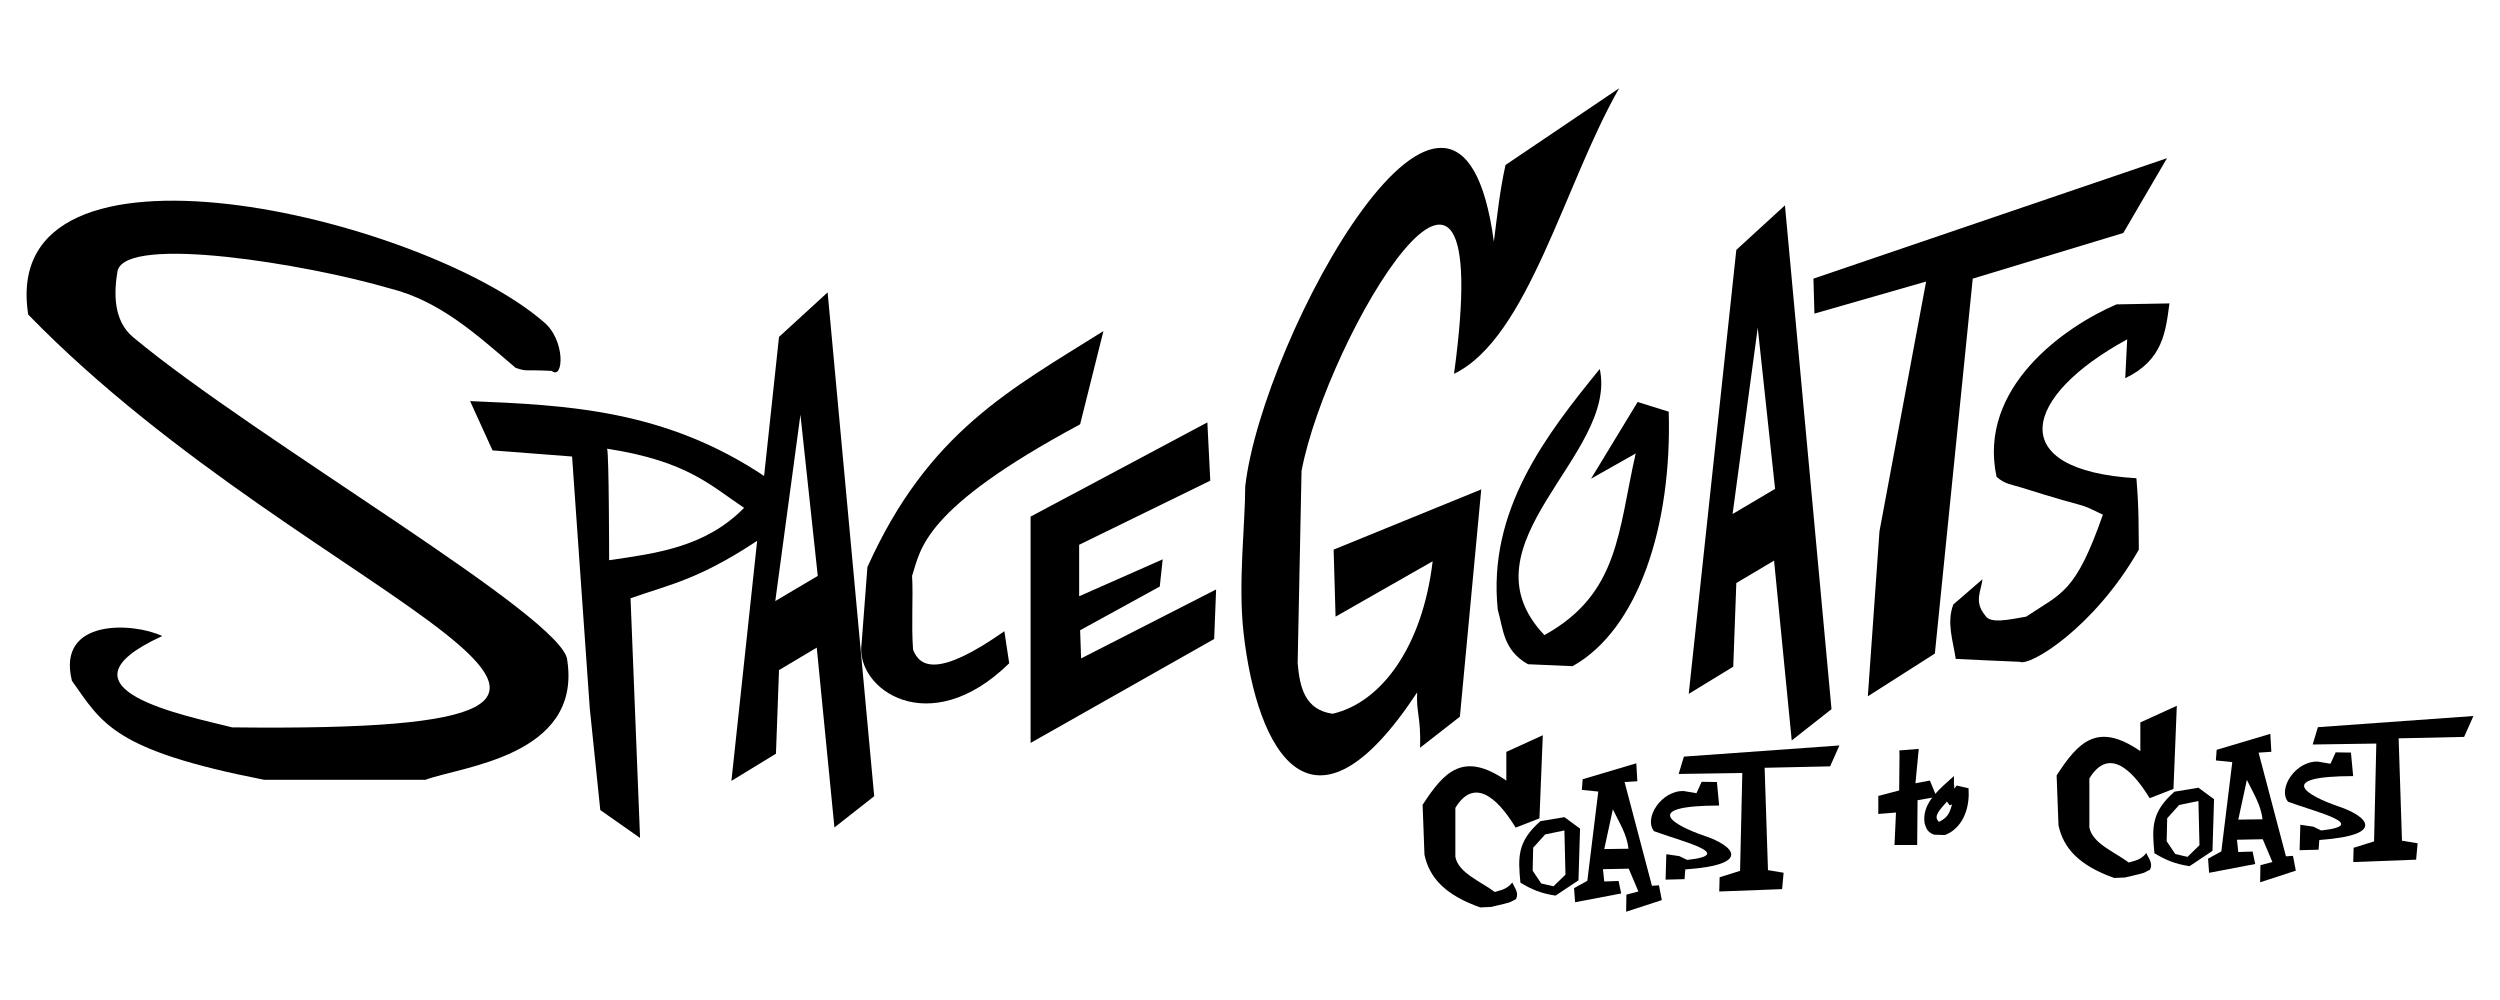
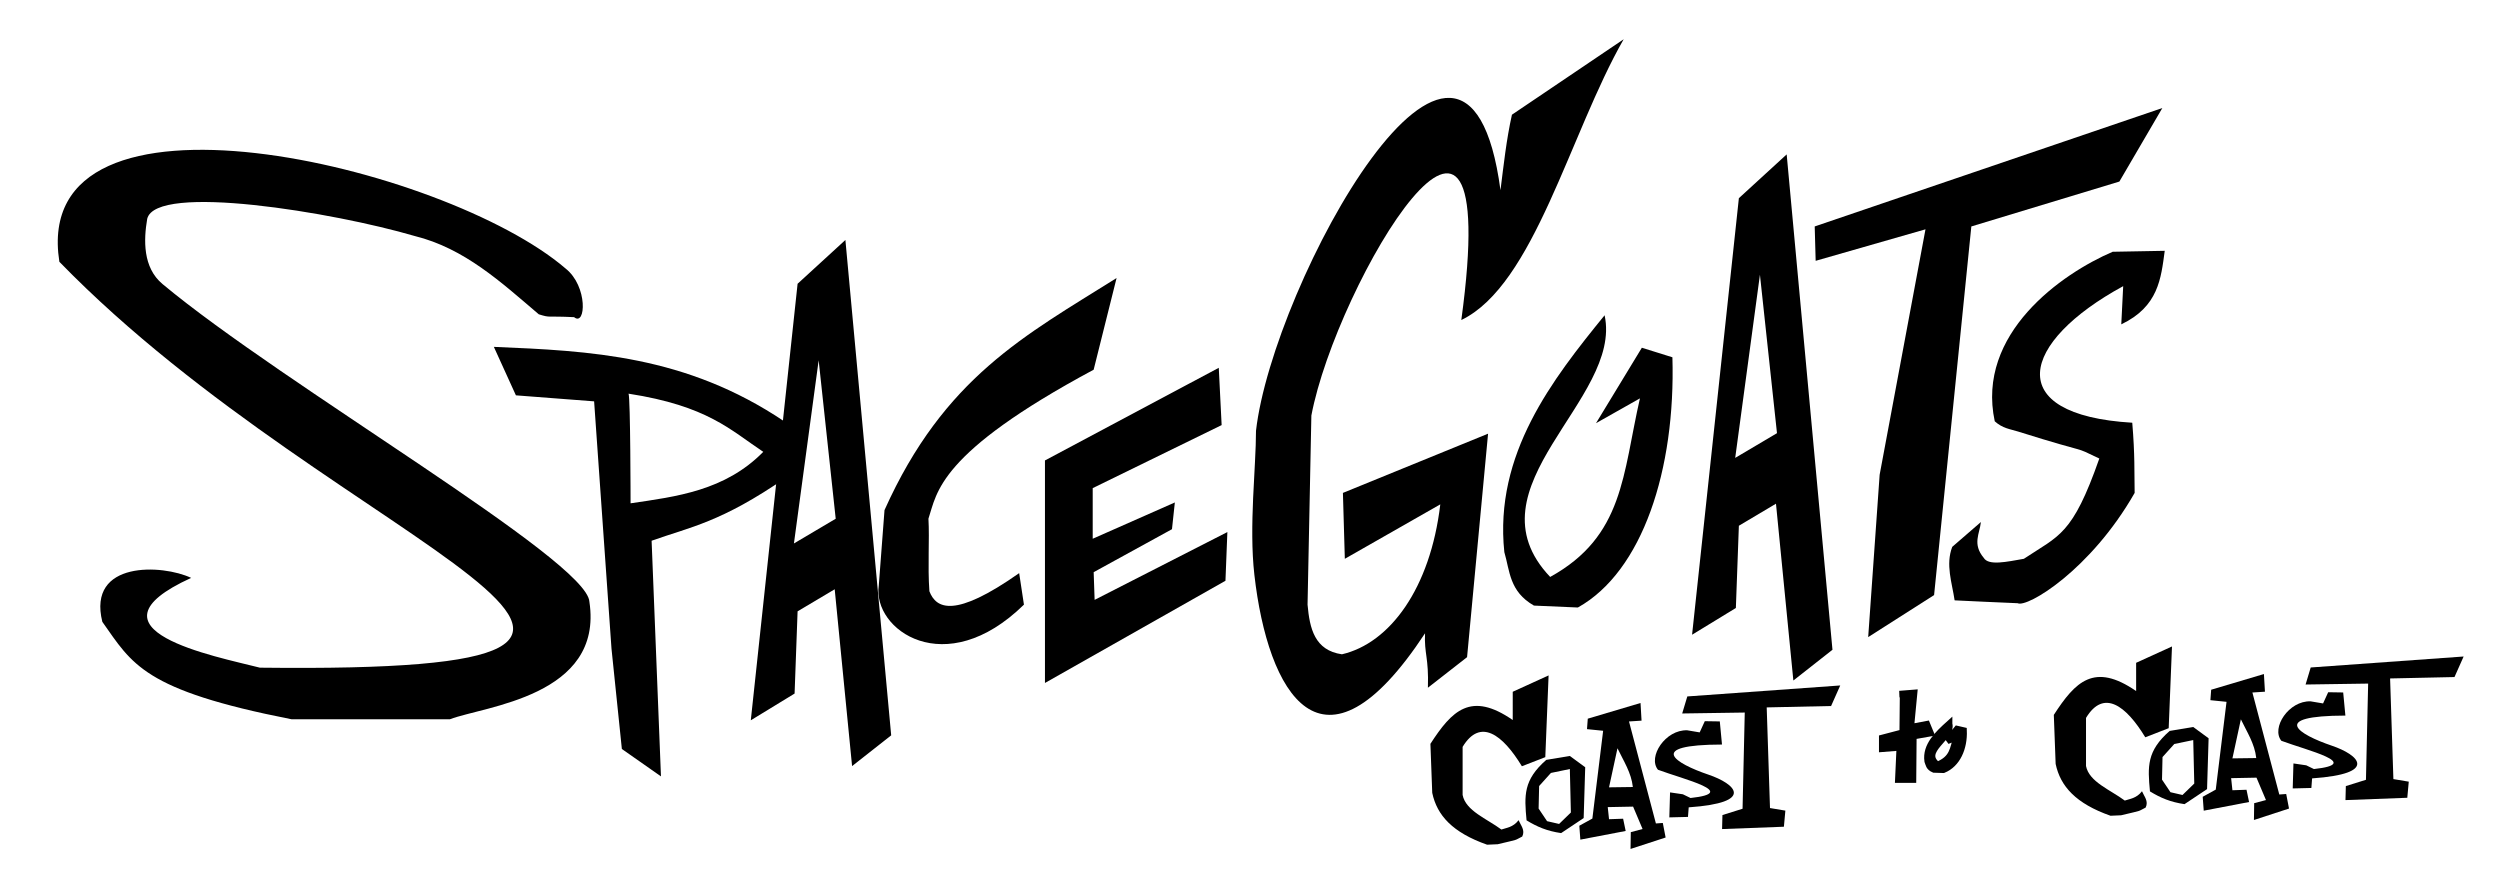
- <svg xmlns="http://www.w3.org/2000/svg" width="200" height="80" id="svg2" version="1.1">
+ <svg xmlns="http://www.w3.org/2000/svg" width="233.725" height="83.169" id="svg2" version="1.1">
  <defs id="defs4" />
-   <g id="layer1" transform="translate(-143.1109,-646.1451)">
-     <g id="g4256" transform="matrix(0.8702792,0,0,0.8702792,15.9913,90.44206)">
-       <g id="g4244">
-         <path style="fill:#000000;fill-opacity:1;stroke:none" d="m 196.786,672.63 c 1.095,0.896 1.309,-2.885 -0.804,-4.554 -11.266,-9.68 -50.182,-18.874 -47.321,-0.625 26.339,27.1 69.768,38.548 18.75,37.946 -4.162,-1.063 -17.1,-3.521 -6.429,-8.393 -2.654,-1.265 -9.737,-1.646 -8.304,4.107 2.795,3.942 3.803,6.384 17.679,9.107 l 14.821,0 c 3.186,-1.217 14.372,-2.129 13.036,-10.982 -0.189,-3.88 -28.649,-20.306 -39.913,-29.708 -1.849,-1.543 -1.763,-4.131 -1.427,-6.096 0.822,-3.362 17.437,-0.61 25,1.607 4.672,1.156 8.086,4.325 11.607,7.321 1.155,0.353 0.572,0.135 3.304,0.268 z" id="path3787" />
-         <path style="fill:#000000;fill-opacity:1;stroke:none" d="m 189.281,675.406 2.062,4.531 7.312,0.562 1.625,23.125 0.969,9.375 3.656,2.562 -0.875,-22.031 c 3.628,-1.293 6.472,-1.704 12.562,-5.906 l -0.156,-5.25 c -9.202,-6.186 -18.187,-6.595 -27.156,-6.969 z m 12.594,4.375 c 7.386,1.144 9.509,3.388 12.594,5.438 -3.578,3.643 -8.133,4.183 -12.406,4.812 0,0 -0.009,-9.804 -0.188,-10.25 z" id="path3789" />
-         <path style="fill:#000000;fill-opacity:1;stroke:none" d="m 222.147,665.411 -4.469,4.094 -4.375,40.812 4.094,-2.5 0.281,-7.688 3.469,-2.062 1.625,16.531 3.656,-2.875 -4.281,-46.312 z m -2.5,11.25 1.594,14.812 -3.906,2.312 2.312,-17.125 z" id="path3794" />
-         <path style="fill:#000000;fill-opacity:1;stroke:none" d="m 247.5,668.969 -2.143,8.571 c -14.595,7.835 -14.633,11.498 -15.446,13.929 0.112,1.991 -0.083,4.382 0.089,6.786 0.631,1.633 2.349,2.554 8.393,-1.696 l 0.446,2.946 c -7.371,7.222 -14.176,2.326 -13.571,-1.786 l 0.536,-7.054 C 231.381,678.239 238.977,674.324 247.5,668.969 z" id="path3799" />
-         <path style="fill:#000000;fill-opacity:1;stroke:none" d="m 240.804,686.023 0,20.804 16.875,-9.554 0.179,-4.554 -12.411,6.339 -0.089,-2.589 7.321,-4.018 0.268,-2.5 -7.679,3.393 0,-4.732 12.054,-5.893 -0.268,-5.357 z" id="path3801" />
-         <path style="fill:#000000;fill-opacity:1;stroke:none" d="m 268.839,695.219 -0.179,-6.161 13.571,-5.536 -1.964,20.893 -3.661,2.857 c 0.089,-2.851 -0.357,-3.155 -0.268,-5.089 -9.653,14.67 -14.705,5.561 -15.956,-5.47 -0.519,-4.575 0.159,-10.087 0.152,-13.459 1.56,-13.703 19.614,-46.708 22.857,-22.5 0.298,-2.351 0.547,-4.702 1.071,-7.054 l 10.446,-7.054 c -5.042,8.805 -8.368,22.971 -15.179,26.25 4.084,-29.889 -11.687,-3.423 -14.018,8.929 l -0.357,17.679 c 0.198,2.247 0.669,4.274 3.214,4.643 4.478,-1.038 8.261,-6.15 9.196,-14.018 z" id="path3803" />
-         <path style="fill:#000000;fill-opacity:1;stroke:none" d="m 293.125,672.451 c 1.708,7.89 -13.05,16.082 -5.089,24.464 6.904,-3.808 6.768,-9.609 8.393,-16.696 l -4.107,2.321 4.286,-7.054 2.857,0.893 c 0.305,10.516 -2.803,20.024 -8.839,23.393 l -4.107,-0.179 c -2.306,-1.321 -2.248,-3.233 -2.768,-5 -0.964,-9.17 4.506,-16.157 9.375,-22.143 z" id="path3805" />
-         <path id="path3807" d="m 310.147,657.411 -4.469,4.094 -4.375,40.812 4.094,-2.5 0.281,-7.688 3.469,-2.062 1.625,16.531 3.656,-2.875 -4.281,-46.312 z m -2.5,11.25 1.594,14.812 -3.906,2.312 2.312,-17.125 z" style="fill:#000000;fill-opacity:1;stroke:none" />
-         <path style="fill:#000000;fill-opacity:1;stroke:none" d="m 345.268,653.076 -32.5,11.071 0.089,3.214 10.268,-2.946 -4.286,22.946 -1.071,15.179 6.161,-3.929 3.482,-34.464 13.839,-4.196 z" id="path3809" />
-         <path style="fill:#000000;fill-opacity:1;stroke:none" d="m 341.429,673.3 0.179,-3.571 c -9.604,5.223 -11.415,12.038 0.848,12.768 0.257,3.098 0.184,4.55 0.223,6.562 -4.112,7.21 -10.046,10.764 -10.938,10.312 -2.233,-0.089 -3.989,-0.179 -5.893,-0.268 -0.246,-1.667 -0.858,-3.333 -0.223,-5 l 2.679,-2.321 c -0.109,1.08 -0.82,2.051 0.268,3.348 0.443,0.756 2.159,0.367 3.75,0.089 3.307,-2.204 4.533,-2.182 7.054,-9.375 -2.712,-1.295 -0.364,-0.251 -7.591,-2.521 -0.755,-0.237 -1.448,-0.291 -2.186,-0.961 -1.755,-8.208 6.276,-13.813 11.027,-15.848 l 4.866,-0.089 c -0.349,2.589 -0.587,5.212 -4.062,6.875 z" id="path3813" />
-       </g>
-       <g id="g4179">
-         <path style="fill:#000000;fill-opacity:1;stroke:none" d="m 284.537,707.649 3.352,-1.528 -0.308,7.641 -2.189,0.851 c -1.8,-2.965 -3.893,-4.538 -5.541,-1.812 l 0,4.497 c 0.288,1.484 2.265,2.221 3.625,3.231 0.434,-0.157 1.091,-0.192 1.607,-0.873 0.213,0.505 0.636,0.927 0.342,1.528 -0.812,0.397 -0.128,0.205 -2.292,0.72 l -0.992,0.044 c -3.227,-1.135 -4.686,-2.74 -5.13,-4.846 l -0.171,-4.584 c 2.009,-3.101 3.767,-4.939 7.696,-2.227 z" id="path3815" />
-         <path style="fill:#000000;fill-opacity:1;stroke:none" d="m 289.876,713.65 -2.203,0.367 c -2.151,1.882 -2.061,3.322 -1.844,5.654 1.002,0.613 1.925,1.001 3.232,1.192 l 2.107,-1.406 0.144,-4.752 -1.437,-1.054 z m 0,1.222 0.096,4.065 -1.101,1.07 -1.125,-0.26 -0.79,-1.177 0.048,-2.109 1.101,-1.222 1.772,-0.367 z" id="path3817" />
-         <path style="fill:#000000;fill-opacity:1;stroke:none" d="m 296.484,708.699 -4.932,1.467 -0.072,0.978 1.508,0.153 -1.006,8.206 -1.221,0.672 0.096,1.299 4.238,-0.81 -0.239,-1.146 -1.317,0.046 -0.12,-1.131 2.37,-0.046 0.886,2.094 -1.101,0.29 -0.024,1.574 3.28,-1.07 -0.263,-1.36 -0.646,0.046 -2.514,-9.535 1.173,-0.076 -0.096,-1.65 z m -2.155,4.233 c 0.563,1.176 1.296,2.284 1.437,3.622 l -2.227,0.03 0.79,-3.652 z" id="path3822" />
-         <path style="fill:#000000;fill-opacity:1;stroke:none" d="m 302.493,710.4 1.402,0.022 0.205,2.161 c -7.187,0.017 -4.367,1.765 -1.265,2.816 2.498,0.847 4.448,2.614 -1.847,3.056 l -0.068,0.895 -1.744,0.044 0.068,-2.336 1.197,0.175 0.718,0.349 c 4.627,-0.502 -0.653,-1.745 -3.044,-2.641 -0.977,-1.2 0.693,-3.768 2.736,-3.689 l 1.163,0.196 z" id="path3827" />
-         <path style="fill:#000000;fill-opacity:1;stroke:none" d="m 300.858,708.086 14.297,-1.026 -0.855,1.921 -6.02,0.131 0.308,9.409 1.437,0.24 -0.137,1.506 -5.78,0.218 0.034,-1.31 1.881,-0.589 0.205,-8.994 -5.849,0.087 z" id="path3831" />
-         <path id="path3848" d="m 342.818,704.942 3.352,-1.528 -0.308,7.641 -2.189,0.851 c -1.8,-2.965 -3.893,-4.538 -5.541,-1.812 l 0,4.497 c 0.288,1.484 2.265,2.221 3.625,3.231 0.434,-0.157 1.091,-0.192 1.608,-0.873 0.213,0.505 0.636,0.927 0.342,1.528 -0.812,0.397 -0.128,0.205 -2.292,0.72 l -0.992,0.044 c -3.227,-1.135 -4.686,-2.74 -5.13,-4.846 l -0.171,-4.584 c 2.009,-3.101 3.767,-4.939 7.696,-2.227 z" style="fill:#000000;fill-opacity:1;stroke:none" />
-         <path id="path3850" d="m 348.157,710.943 -2.203,0.367 c -2.151,1.882 -2.061,3.322 -1.844,5.654 1.002,0.613 1.925,1.001 3.232,1.192 l 2.107,-1.406 0.144,-4.752 -1.437,-1.054 z m 0,1.222 0.096,4.065 -1.101,1.07 -1.125,-0.26 -0.79,-1.177 0.048,-2.109 1.101,-1.222 1.772,-0.367 z" style="fill:#000000;fill-opacity:1;stroke:none" />
-         <path id="path3852" d="m 354.765,705.992 -4.932,1.467 -0.072,0.978 1.508,0.153 -1.006,8.206 -1.221,0.672 0.096,1.299 4.238,-0.81 -0.239,-1.146 -1.317,0.046 -0.12,-1.131 2.37,-0.046 0.886,2.094 -1.101,0.29 -0.024,1.574 3.28,-1.07 -0.263,-1.36 -0.646,0.046 -2.514,-9.535 1.173,-0.076 -0.096,-1.65 z m -2.155,4.233 c 0.563,1.176 1.296,2.284 1.437,3.622 l -2.227,0.03 0.79,-3.652 z" style="fill:#000000;fill-opacity:1;stroke:none" />
-         <path id="path3854" d="m 360.774,707.693 1.402,0.022 0.205,2.161 c -7.187,0.017 -4.367,1.765 -1.265,2.816 2.498,0.847 4.448,2.614 -1.847,3.056 l -0.068,0.895 -1.744,0.044 0.068,-2.336 1.197,0.175 0.718,0.349 c 4.627,-0.502 -0.653,-1.745 -3.044,-2.641 -0.977,-1.2 0.693,-3.768 2.736,-3.689 l 1.163,0.196 z" style="fill:#000000;fill-opacity:1;stroke:none" />
-         <path id="path3856" d="m 359.139,705.379 14.297,-1.026 -0.855,1.921 -6.02,0.131 0.308,9.409 1.437,0.24 -0.137,1.506 -5.78,0.218 0.034,-1.31 1.881,-0.589 0.205,-8.994 -5.849,0.087 z" style="fill:#000000;fill-opacity:1;stroke:none" />
-         <path style="fill:#000000;fill-opacity:1;stroke:#000000;stroke-width:0.703px;stroke-linecap:butt;stroke-linejoin:miter;stroke-opacity:1" d="m 321.031,707.868 c 0,0.153 -0.034,3.602 -0.034,3.602 l -1.915,0.502 0,1.004 1.642,-0.131 -0.137,3.013 1.368,0 0.034,-4.06 1.608,-0.284 -0.342,-0.83 -1.505,0.284 0.308,-3.209 -1.368,0.109 z" id="path3858" />
-         <path id="path3865" d="m 325.331,710.662 c 0.365,1.236 -2.787,2.519 -1.087,3.831 1.475,-0.596 1.446,-1.505 1.793,-2.615 l -0.877,0.364 0.915,-1.105 0.61,0.14 c 0.065,1.647 -0.599,3.136 -1.888,3.663 l -0.877,-0.028 c -0.493,-0.207 -0.48,-0.506 -0.591,-0.783 -0.206,-1.436 0.963,-2.53 2.002,-3.468 z" style="fill:#000000;fill-opacity:1;stroke:#000000;stroke-width:0.703;stroke-opacity:1" />
-       </g>
-     </g>
-     <path style="fill:#e30101;fill-opacity:1;stroke:#000000;stroke-width:1;stroke-linecap:butt;stroke-linejoin:miter;stroke-miterlimit:4;stroke-opacity:1;stroke-dasharray:none;marker-start:none" d="M 12.969,130 C 10.416,130.013 7.073,137.006 5,146.844 c -0.877,4.162 -1.71,7.94 -1.844,8.375 -0.169,0.548 -0.92,0.233 -2.5,-1.031 -6.902,-5.524 -35.696,-14.966 -37.375,-12.25 -0.407,0.658 0.619,4.757 1.406,5.625 0.21,0.231 2.294,0.725 4.625,1.094 2.331,0.369 4.625,1.069 5.125,1.562 0.771,0.762 0.933,4.451 1.062,24.344 0.084,12.892 0.302,24.024 0.469,24.75 0.425,1.852 1.948,3.25 3.594,3.25 l 1.406,0 -0.312,-15.656 c -0.262,-12.946 -0.195,-15.77 0.5,-16.219 0.462,-0.299 4.795,-1.903 9.625,-3.594 4.83,-1.691 9.254,-3.281 9.812,-3.531 0.783,-0.35 0.962,-0.197 0.75,0.656 -0.151,0.609 -1.472,7.205 -2.938,14.656 -2.847,14.478 -2.895,16.424 -0.219,16.406 0.757,-0.005 1.734,-0.232 2.156,-0.5 1.111,-0.705 1.958,-4.13 1.969,-7.969 0.005,-1.834 0.336,-4.011 0.75,-4.844 0.99,-1.99 5.101,-4.053 6.094,-3.062 0.468,0.467 0.8,4.588 1,12.188 0.241,9.138 0.492,11.602 1.188,12.031 0.52,0.321 1.328,0.312 1.969,-0.031 2.233,-1.195 2.489,-2.821 2.094,-12.625 l -0.375,-9.406 1.188,2.219 c 2.256,4.209 8.022,5.123 14.375,2.312 2.244,-0.993 2.594,-1.402 2.594,-3 0,-1.018 -0.073,-1.844 -0.156,-1.844 -0.083,0.001 -1.487,0.7 -3.125,1.531 -4.864,2.468 -8.636,1.637 -9.969,-2.188 -0.833,-2.388 0.18,-7.964 2.031,-11.156 2.875,-4.958 13.742,-13.673 21.125,-16.938 1.726,-0.763 3.47,-1.767 3.844,-2.219 0.855,-1.034 3.743,-10.932 3.375,-11.562 -0.921,-1.579 -14.854,8.689 -23.188,17.094 -6.177,6.229 -9.659,11.024 -11.188,15.469 -0.693,2.015 -0.755,1.66 -1.125,-5.219 -0.219,-4.069 -0.406,-13.633 -0.406,-21.25 0,-11.901 -0.138,-13.912 -0.938,-14.219 -0.162,-0.062 -0.33,-0.095 -0.5,-0.094 z M -19.125,149.375 c 2.531,-0.362 19,8.445 19,10.156 0,1.034 -3.426,2.429 -10.469,4.281 -3.734,0.982 -7.519,1.812 -8.406,1.812 -1.566,0.004 -1.619,-0.132 -2.031,-4.531 -0.234,-2.492 -0.195,-6.111 0.094,-8.031 0.432,-2.874 0.772,-3.539 1.812,-3.688 z m 27.781,0.812 0.375,4.531 C 9.237,157.216 9.456,161.445 9.5,164.125 l 0.062,4.875 -2,0.719 c -1.106,0.4 -2.29,0.75 -2.625,0.75 -0.794,0 0.492,-8.298 2.344,-15.156 l 1.375,-5.125 z" id="path4171" transform="translate(143.1109,642.9765)" />
-     <path style="fill:#e30101;fill-opacity:1;stroke:#000000;stroke-width:1;stroke-linecap:butt;stroke-linejoin:miter;stroke-miterlimit:4;stroke-opacity:1;stroke-dasharray:none;marker-start:none" d="m 219.263,843.089 c -2.151,-2.302 -4.131,-10.274 -4.632,-18.647 -0.908,-15.172 4.761,-33.839 14.864,-48.944 6.3,-9.419 12.809,-15.336 16.875,-15.341 3.482,-0.006 5.59,3.635 5.597,9.663 0,2.462 0.089,2.618 0.959,1.748 0.525,-0.525 1.858,-3.24 2.962,-6.033 l 2.007,-5.078 6.271,-3.725 c 3.449,-2.049 6.35,-3.65 6.446,-3.559 0.096,0.091 -3.893,7.625 -8.864,16.742 -6.87,12.6 -9.511,16.903 -11.011,17.939 -2.604,1.798 -3.881,1.798 -3.345,0 0.223,-0.749 0.566,-4.288 0.761,-7.863 0.416,-7.608 -0.629,-11.691 -3.152,-12.324 -1.875,-0.471 -2.644,0.039 -6.017,3.991 -12.616,14.781 -19.541,34.64 -19.003,54.5 0.199,7.373 0.359,8.376 1.616,10.141 1.554,2.182 3.355,2.509 6.035,1.097 2.2,-1.159 7.473,-6.692 9.494,-9.962 1.757,-2.843 4.774,-10.349 4.335,-10.787 -0.657,-0.657 -5.771,1.347 -8.951,3.506 -1.922,1.305 -4.188,2.637 -5.034,2.959 -1.96,0.745 -2.013,-0.168 -0.303,-5.232 l 1.236,-3.661 9.543,-3.42 c 5.249,-1.881 9.826,-3.42 10.173,-3.42 0.372,0 -0.653,6.363 -2.496,15.507 l -3.126,15.507 -2.826,2.051 c -1.554,1.128 -2.969,2.051 -3.144,2.051 -0.307,0 0.056,-3.539 0.682,-6.66 0.246,-1.225 -0.476,-0.726 -3.79,2.622 -6.647,6.714 -10.911,8.109 -14.161,4.63 z" id="path4165" />
-     <path style="fill:#e30101;fill-opacity:1;stroke:#000000;stroke-width:1;stroke-linecap:butt;stroke-linejoin:miter;stroke-miterlimit:4;stroke-opacity:1;stroke-dasharray:none;marker-start:none" d="m 180.885,832.961 c 0.202,-2.248 0.817,-8.969 1.367,-14.936 l 0.999,-10.849 11.504,-5.009 c 6.327,-2.755 11.98,-5.025 12.563,-5.044 1.32,-0.044 1.394,1.8 0.168,4.171 -1.066,2.062 -4.809,3.988 -10.681,5.499 -2.338,0.601 -5.182,1.729 -6.32,2.506 -2.922,1.995 -4.181,6.199 -2.691,8.984 0.572,1.069 0.946,0.978 6.44,-1.572 3.208,-1.489 5.964,-2.575 6.125,-2.414 0.161,0.161 0.127,0.955 -0.076,1.764 -0.281,1.121 -1.343,1.876 -4.462,3.172 -5.222,2.17 -7.213,3.543 -8.365,5.772 -1.004,1.941 -0.742,2.962 0.759,2.962 0.526,0 4.821,-1.771 9.545,-3.935 4.724,-2.164 8.91,-3.935 9.301,-3.935 0.771,0 0.942,1.722 0.33,3.317 -0.35,0.913 -24.85,13.636 -26.257,13.636 -0.392,0 -0.482,-1.482 -0.248,-4.087 z" id="path4163" />
-     <path style="fill:#e30101;fill-opacity:1;stroke:#000000;stroke-width:1;stroke-linecap:butt;stroke-linejoin:miter;stroke-miterlimit:4;stroke-opacity:1;stroke-dasharray:none;marker-start:none" d="m 81.838,834.251 c -10.003,-1.253 -22.547,-4.518 -28.055,-7.301 -3.583,-1.811 -7.987,-6.101 -8.381,-8.165 -0.808,-4.225 2.106,-6.271 8.862,-6.222 6.798,0.05 8.619,1.166 2.709,1.661 -4.851,0.407 -6.385,1.322 -5.721,3.415 0.559,1.762 4.52,4.55 8.702,6.126 8.93,3.364 28.657,5.644 36.745,4.246 4.94,-0.854 9.192,-3.11 9.704,-5.148 0.887,-3.536 -2.23,-6.575 -23.353,-22.761 -24.001,-18.391 -29.999,-23.329 -33.311,-27.422 -3.818,-4.718 -5.101,-7.359 -5.058,-10.405 0.105,-7.382 6.435,-10.595 20.871,-10.595 19.74,0 44.309,9.785 50.754,20.213 1.612,2.608 1.65,5.567 0.083,6.406 -1.713,0.917 -6.408,0.765 -8.931,-0.289 -2.821,-1.179 -2.423,-1.532 1.015,-0.902 3.111,0.57 3.638,0.391 3.638,-1.239 0,-2.176 -10.682,-8.89 -20.223,-12.71 -9.141,-3.66 -15.968,-5.116 -23.975,-5.114 -5.876,0 -7.411,0.208 -9.835,1.325 -4.046,1.863 -4.704,3.57 -2.697,6.994 2.188,3.734 12.258,13.204 20.762,19.526 7.801,5.799 16.26,12.595 26.282,21.114 14.817,12.596 16.807,15.283 14.136,19.096 -1.254,1.79 -9.665,5.775 -14.799,7.01 -3.911,0.941 -16,1.635 -19.922,1.144 z" id="path4161" />
-     <path style="fill:#e30101;fill-opacity:1;stroke:#000000;stroke-width:1;stroke-linecap:butt;stroke-linejoin:miter;stroke-miterlimit:4;stroke-opacity:1;stroke-dasharray:none;marker-start:none" d="m 299.738,832.402 c 1.161,-8.343 6.631,-30.076 12.166,-48.337 1.441,-4.753 1.971,-7.374 1.572,-7.773 -0.399,-0.399 -3.123,0.041 -8.078,1.302 -10.163,2.588 -10.486,2.559 -8.467,-0.766 0.904,-1.488 2.007,-2.033 7.111,-3.508 14.036,-4.057 44.881,-11.189 45.54,-10.53 0.487,0.487 -0.973,2.49 -3.883,5.324 l -2.921,2.845 -10.86,1.826 c -7.848,1.319 -11.154,2.126 -11.921,2.906 -1.076,1.097 -5.976,18.048 -7.138,24.693 -1.007,5.76 -2.335,15.917 -2.771,21.191 -0.617,7.469 -0.957,8.131 -5.616,10.898 -2.242,1.332 -4.317,2.525 -4.611,2.65 -0.299,0.128 -0.353,-1.074 -0.123,-2.725 z" id="path4159" />
-     <path style="fill:#e30101;fill-opacity:1;stroke:#000000;stroke-width:1;stroke-linecap:butt;stroke-linejoin:miter;stroke-miterlimit:4;stroke-opacity:1;stroke-dasharray:none;marker-start:none" d="m 253.482,836.854 c -1.712,-1.712 -2.875,-5.56 -2.875,-9.511 0,-8.463 6.555,-21.267 13.843,-27.039 4.031,-3.193 3.216,-0.639 -2.263,7.093 -2.622,3.7 -5.361,7.99 -6.086,9.533 -2.865,6.094 -3.04,13.354 -0.396,16.427 1.302,1.513 1.505,1.563 3.318,0.812 4.582,-1.898 10.56,-11.32 13.024,-20.529 1.768,-6.606 1.376,-7.203 -3.032,-4.62 -3.21,1.881 -3.03,1.094 0.633,-2.772 2.881,-3.04 4.92,-4.424 5.756,-3.907 0.348,0.215 0.632,1.947 0.632,3.848 0,8.113 -6.026,22.452 -12.031,28.627 -3.232,3.324 -3.655,3.566 -6.231,3.566 -2.147,0 -3.104,-0.341 -4.292,-1.528 z" id="path4157" />
-     <path style="fill:#e30101;fill-opacity:1;stroke:#000000;stroke-width:1;stroke-linecap:butt;stroke-linejoin:miter;stroke-miterlimit:4;stroke-opacity:1;stroke-dasharray:none;marker-start:none" d="m 320.501,832.582 c -2.621,-0.478 -3.182,-1.365 -2.876,-4.546 0.186,-1.939 0.752,-3.421 1.684,-4.413 1.892,-2.013 2.403,-1.883 2.403,0.614 0,1.756 0.258,2.172 1.55,2.497 2.48,0.622 6.289,-0.15 8.501,-1.724 3.001,-2.135 8.112,-8.749 8.112,-10.497 0,-1.83 -2.57,-3.517 -6.912,-4.537 -5.821,-1.367 -8.835,-3.913 -8.824,-7.453 0.021,-6.942 13.66,-18.722 21.778,-18.809 2.612,-0.028 2.745,0.054 2.917,1.807 0.113,1.155 -0.338,2.605 -1.218,3.91 -1.496,2.22 -6.471,6.322 -7.011,5.781 -0.179,-0.179 0.673,-1.776 1.894,-3.549 1.221,-1.773 2.22,-3.407 2.22,-3.633 0,-0.818 -2.499,-0.38 -5.304,0.93 -5.327,2.488 -10.437,8.922 -10.437,13.14 0,2.388 2.156,3.797 8.003,5.23 4.989,1.223 7.738,3.252 7.738,5.712 0,2.099 -2.86,7.64 -5.788,11.214 -4.593,5.605 -12.868,9.345 -18.43,8.329 z" id="path4153" />
-     <path id="path4177" d="m 291.58,785.893 c -1.923,0.01 -4.441,5.34 -6.003,12.839 -1.372,7.447 -2.127,8.981 -2.754,13.244 -0.739,3.723 -1.109,5.492 -2.213,11.171 -2.145,11.036 -2.181,12.519 -0.165,12.505 0.571,-0.004 1.306,-0.177 1.624,-0.381 0.837,-0.537 1.475,-3.148 1.483,-6.074 0.004,-1.398 0.253,-3.058 0.565,-3.692 0.745,-1.517 3.843,-3.089 4.59,-2.334 0.353,0.356 0.603,3.497 0.753,9.29 0.181,6.965 0.37,8.844 0.895,9.171 0.392,0.244 1.001,0.237 1.483,-0.024 1.682,-0.911 1.875,-2.15 1.577,-9.623 l -0.282,-7.17 c -0.144,-9.368 -0.463,-19.366 -0.471,-28.012 0,-9.071 -0.104,-10.604 -0.706,-10.838 -0.122,-0.048 -0.248,-0.072 -0.377,-0.071 z m -3.249,15.388 0.282,3.454 c 0.155,1.904 0.32,5.127 0.353,7.17 l 0.047,3.716 -1.507,0.548 c -0.833,0.305 -1.725,0.572 -1.977,0.572 -0.598,0 0.371,-6.325 1.766,-11.553 z" style="fill:#e30101;fill-opacity:1;stroke:#000000;stroke-width:1;stroke-linecap:butt;stroke-linejoin:miter;stroke-miterlimit:4;stroke-opacity:1;stroke-dasharray:none;marker-start:none" />
-     <g id="g4193" transform="translate(-21.3027,136.7716)">
-       <path style="fill:#000000;fill-opacity:1;stroke:none" d="m 284.537,707.649 3.352,-1.528 -0.308,7.641 -2.189,0.851 c -1.8,-2.965 -3.893,-4.538 -5.541,-1.812 l 0,4.497 c 0.288,1.484 2.265,2.221 3.625,3.231 0.434,-0.157 1.091,-0.192 1.607,-0.873 0.213,0.505 0.636,0.927 0.342,1.528 -0.812,0.397 -0.128,0.205 -2.292,0.72 l -0.992,0.044 c -3.227,-1.135 -4.686,-2.74 -5.13,-4.846 l -0.171,-4.584 c 2.009,-3.101 3.767,-4.939 7.696,-2.227 z" id="path4195" />
-       <path style="fill:#000000;fill-opacity:1;stroke:none" d="m 289.876,713.65 -2.203,0.367 c -2.151,1.882 -2.061,3.322 -1.844,5.654 1.002,0.613 1.925,1.001 3.232,1.192 l 2.107,-1.406 0.144,-4.752 -1.437,-1.054 z m 0,1.222 0.096,4.065 -1.101,1.07 -1.125,-0.26 -0.79,-1.177 0.048,-2.109 1.101,-1.222 1.772,-0.367 z" id="path4197" />
-       <path style="fill:#000000;fill-opacity:1;stroke:none" d="m 296.484,708.699 -4.932,1.467 -0.072,0.978 1.508,0.153 -1.006,8.206 -1.221,0.672 0.096,1.299 4.238,-0.81 -0.239,-1.146 -1.317,0.046 -0.12,-1.131 2.37,-0.046 0.886,2.094 -1.101,0.29 -0.024,1.574 3.28,-1.07 -0.263,-1.36 -0.646,0.046 -2.514,-9.535 1.173,-0.076 -0.096,-1.65 z m -2.155,4.233 c 0.563,1.176 1.296,2.284 1.437,3.622 l -2.227,0.03 0.79,-3.652 z" id="path4199" />
-       <path style="fill:#000000;fill-opacity:1;stroke:none" d="m 302.493,710.4 1.402,0.022 0.205,2.161 c -7.187,0.017 -4.367,1.765 -1.265,2.816 2.498,0.847 4.448,2.614 -1.847,3.056 l -0.068,0.895 -1.744,0.044 0.068,-2.336 1.197,0.175 0.718,0.349 c 4.627,-0.502 -0.653,-1.745 -3.044,-2.641 -0.977,-1.2 0.693,-3.768 2.736,-3.689 l 1.163,0.196 z" id="path4201" />
-       <path style="fill:#000000;fill-opacity:1;stroke:none" d="m 300.858,708.086 14.297,-1.026 -0.855,1.921 -6.02,0.131 0.308,9.409 1.437,0.24 -0.137,1.506 -5.78,0.218 0.034,-1.31 1.881,-0.589 0.205,-8.994 -5.849,0.087 z" id="path4203" />
-       <path id="path4205" d="m 342.818,704.942 3.352,-1.528 -0.308,7.641 -2.189,0.851 c -1.8,-2.965 -3.893,-4.538 -5.541,-1.812 l 0,4.497 c 0.288,1.484 2.265,2.221 3.625,3.231 0.434,-0.157 1.091,-0.192 1.608,-0.873 0.213,0.505 0.636,0.927 0.342,1.528 -0.812,0.397 -0.128,0.205 -2.292,0.72 l -0.992,0.044 c -3.227,-1.135 -4.686,-2.74 -5.13,-4.846 l -0.171,-4.584 c 2.009,-3.101 3.767,-4.939 7.696,-2.227 z" style="fill:#000000;fill-opacity:1;stroke:none" />
-       <path id="path4207" d="m 348.157,710.943 -2.203,0.367 c -2.151,1.882 -2.061,3.322 -1.844,5.654 1.002,0.613 1.925,1.001 3.232,1.192 l 2.107,-1.406 0.144,-4.752 -1.437,-1.054 z m 0,1.222 0.096,4.065 -1.101,1.07 -1.125,-0.26 -0.79,-1.177 0.048,-2.109 1.101,-1.222 1.772,-0.367 z" style="fill:#000000;fill-opacity:1;stroke:none" />
-       <path id="path4209" d="m 354.765,705.992 -4.932,1.467 -0.072,0.978 1.508,0.153 -1.006,8.206 -1.221,0.672 0.096,1.299 4.238,-0.81 -0.239,-1.146 -1.317,0.046 -0.12,-1.131 2.37,-0.046 0.886,2.094 -1.101,0.29 -0.024,1.574 3.28,-1.07 -0.263,-1.36 -0.646,0.046 -2.514,-9.535 1.173,-0.076 -0.096,-1.65 z m -2.155,4.233 c 0.563,1.176 1.296,2.284 1.437,3.622 l -2.227,0.03 0.79,-3.652 z" style="fill:#000000;fill-opacity:1;stroke:none" />
-       <path id="path4211" d="m 360.774,707.693 1.402,0.022 0.205,2.161 c -7.187,0.017 -4.367,1.765 -1.265,2.816 2.498,0.847 4.448,2.614 -1.847,3.056 l -0.068,0.895 -1.744,0.044 0.068,-2.336 1.197,0.175 0.718,0.349 c 4.627,-0.502 -0.653,-1.745 -3.044,-2.641 -0.977,-1.2 0.693,-3.768 2.736,-3.689 l 1.163,0.196 z" style="fill:#000000;fill-opacity:1;stroke:none" />
-       <path id="path4213" d="m 359.139,705.379 14.297,-1.026 -0.855,1.921 -6.02,0.131 0.308,9.409 1.437,0.24 -0.137,1.506 -5.78,0.218 0.034,-1.31 1.881,-0.589 0.205,-8.994 -5.849,0.087 z" style="fill:#000000;fill-opacity:1;stroke:none" />
-       <path style="fill:#000000;fill-opacity:1;stroke:#000000;stroke-width:0.612px;stroke-linecap:butt;stroke-linejoin:miter;stroke-opacity:1" d="m 321.031,707.868 c 0,0.153 -0.034,3.602 -0.034,3.602 l -1.915,0.502 0,1.004 1.642,-0.131 -0.137,3.013 1.368,0 0.034,-4.06 1.608,-0.284 -0.342,-0.83 -1.505,0.284 0.308,-3.209 -1.368,0.109 z" id="path4215" />
-       <path id="path4217" d="m 325.331,710.662 c 0.365,1.236 -2.787,2.519 -1.087,3.831 1.475,-0.596 1.446,-1.505 1.793,-2.615 l -0.877,0.364 0.915,-1.105 0.61,0.14 c 0.065,1.647 -0.599,3.136 -1.888,3.663 l -0.877,-0.028 c -0.493,-0.207 -0.48,-0.506 -0.591,-0.783 -0.206,-1.436 0.963,-2.53 2.002,-3.468 z" style="fill:#000000;fill-opacity:1;stroke:#000000;stroke-width:0.612;stroke-opacity:1" />
-     </g>
+   <g id="layer1" transform="translate(-143.1109,-642.9765)">
+     <path style="fill:#000000;fill-opacity:1;stroke:none" d="m 196.786,672.63 c 1.095,0.896 1.309,-2.885 -0.804,-4.554 -11.266,-9.68 -50.182,-18.874 -47.321,-0.625 26.339,27.1 69.768,38.548 18.75,37.946 -4.162,-1.063 -17.1,-3.521 -6.429,-8.393 -2.654,-1.265 -9.737,-1.646 -8.304,4.107 2.795,3.942 3.803,6.384 17.679,9.107 l 14.821,0 c 3.186,-1.217 14.372,-2.129 13.036,-10.982 -0.189,-3.88 -28.649,-20.306 -39.913,-29.708 -1.849,-1.543 -1.763,-4.131 -1.427,-6.096 0.822,-3.362 17.437,-0.61 25,1.607 4.672,1.156 8.086,4.325 11.607,7.321 1.155,0.353 0.572,0.135 3.304,0.268 z" id="path3787" />
+     <path style="fill:#000000;fill-opacity:1;stroke:none" d="m 189.281,675.406 2.062,4.531 7.312,0.562 1.625,23.125 0.969,9.375 3.656,2.562 -0.875,-22.031 c 3.628,-1.293 6.472,-1.704 12.562,-5.906 l -0.156,-5.25 c -9.202,-6.186 -18.187,-6.595 -27.156,-6.969 z m 12.594,4.375 c 7.386,1.144 9.509,3.388 12.594,5.438 -3.578,3.643 -8.133,4.183 -12.406,4.812 0,0 -0.009,-9.804 -0.188,-10.25 z" id="path3789" />
+     <path style="fill:#000000;fill-opacity:1;stroke:none" d="m 222.147,665.411 -4.469,4.094 -4.375,40.812 4.094,-2.5 0.281,-7.688 3.469,-2.062 1.625,16.531 3.656,-2.875 -4.281,-46.312 z m -2.5,11.25 1.594,14.812 -3.906,2.312 2.312,-17.125 z" id="path3794" />
+     <path style="fill:#000000;fill-opacity:1;stroke:none" d="m 247.5,668.969 -2.143,8.571 c -14.595,7.835 -14.633,11.498 -15.446,13.929 0.112,1.991 -0.083,4.382 0.089,6.786 0.631,1.633 2.349,2.554 8.393,-1.696 l 0.446,2.946 c -7.371,7.222 -14.176,2.326 -13.571,-1.786 l 0.536,-7.054 C 231.381,678.239 238.977,674.324 247.5,668.969 z" id="path3799" />
+     <path style="fill:#000000;fill-opacity:1;stroke:none" d="m 240.804,686.023 0,20.804 16.875,-9.554 0.179,-4.554 -12.411,6.339 -0.089,-2.589 7.321,-4.018 0.268,-2.5 -7.679,3.393 0,-4.732 12.054,-5.893 -0.268,-5.357 z" id="path3801" />
+     <path style="fill:#000000;fill-opacity:1;stroke:none" d="m 268.839,695.219 -0.179,-6.161 13.571,-5.536 -1.964,20.893 -3.661,2.857 c 0.089,-2.851 -0.357,-3.155 -0.268,-5.089 -9.653,14.67 -14.705,5.561 -15.956,-5.47 -0.519,-4.575 0.159,-10.087 0.152,-13.459 1.56,-13.703 19.614,-46.708 22.857,-22.5 0.298,-2.351 0.547,-4.702 1.071,-7.054 l 10.446,-7.054 c -5.042,8.805 -8.368,22.971 -15.179,26.25 4.084,-29.889 -11.687,-3.423 -14.018,8.929 l -0.357,17.679 c 0.198,2.247 0.669,4.274 3.214,4.643 4.478,-1.038 8.261,-6.15 9.196,-14.018 z" id="path3803" />
+     <path style="fill:#000000;fill-opacity:1;stroke:none" d="m 293.125,672.451 c 1.708,7.89 -13.05,16.082 -5.089,24.464 6.904,-3.808 6.768,-9.609 8.393,-16.696 l -4.107,2.321 4.286,-7.054 2.857,0.893 c 0.305,10.516 -2.803,20.024 -8.839,23.393 l -4.107,-0.179 c -2.306,-1.321 -2.248,-3.233 -2.768,-5 -0.964,-9.17 4.506,-16.157 9.375,-22.143 z" id="path3805" />
+     <path id="path3807" d="m 310.147,657.411 -4.469,4.094 -4.375,40.812 4.094,-2.5 0.281,-7.688 3.469,-2.062 1.625,16.531 3.656,-2.875 -4.281,-46.312 z m -2.5,11.25 1.594,14.812 -3.906,2.312 2.312,-17.125 z" style="fill:#000000;fill-opacity:1;stroke:none" />
+     <path style="fill:#000000;fill-opacity:1;stroke:none" d="m 345.268,653.076 -32.5,11.071 0.089,3.214 10.268,-2.946 -4.286,22.946 -1.071,15.179 6.161,-3.929 3.482,-34.464 13.839,-4.196 z" id="path3809" />
+     <path style="fill:#000000;fill-opacity:1;stroke:none" d="m 341.429,673.3 0.179,-3.571 c -9.604,5.223 -11.415,12.038 0.848,12.768 0.257,3.098 0.184,4.55 0.223,6.562 -4.112,7.21 -10.046,10.764 -10.938,10.312 -2.233,-0.089 -3.989,-0.179 -5.893,-0.268 -0.246,-1.667 -0.858,-3.333 -0.223,-5 l 2.679,-2.321 c -0.109,1.08 -0.82,2.051 0.268,3.348 0.443,0.756 2.159,0.367 3.75,0.089 3.307,-2.204 4.533,-2.182 7.054,-9.375 -2.712,-1.295 -0.364,-0.251 -7.591,-2.521 -0.755,-0.237 -1.448,-0.291 -2.186,-0.961 -1.755,-8.208 6.276,-13.813 11.027,-15.848 l 4.866,-0.089 c -0.349,2.589 -0.587,5.212 -4.062,6.875 z" id="path3813" />
+     <path style="fill:#000000;fill-opacity:1;stroke:none" d="m 284.537,707.649 3.352,-1.528 -0.308,7.641 -2.189,0.851 c -1.8,-2.965 -3.893,-4.538 -5.541,-1.812 l 0,4.497 c 0.288,1.484 2.265,2.221 3.625,3.231 0.434,-0.157 1.091,-0.192 1.607,-0.873 0.213,0.505 0.636,0.927 0.342,1.528 -0.812,0.397 -0.128,0.205 -2.292,0.72 l -0.992,0.044 c -3.227,-1.135 -4.686,-2.74 -5.13,-4.846 l -0.171,-4.584 c 2.009,-3.101 3.767,-4.939 7.696,-2.227 z" id="path3815" />
+     <path style="fill:#000000;fill-opacity:1;stroke:none" d="m 289.876,713.65 -2.203,0.367 c -2.151,1.882 -2.061,3.322 -1.844,5.654 1.002,0.613 1.925,1.001 3.232,1.192 l 2.107,-1.406 0.144,-4.752 -1.437,-1.054 z m 0,1.222 0.096,4.065 -1.101,1.07 -1.125,-0.26 -0.79,-1.177 0.048,-2.109 1.101,-1.222 1.772,-0.367 z" id="path3817" />
+     <path style="fill:#000000;fill-opacity:1;stroke:none" d="m 296.484,708.699 -4.932,1.467 -0.072,0.978 1.508,0.153 -1.006,8.206 -1.221,0.672 0.096,1.299 4.238,-0.81 -0.239,-1.146 -1.317,0.046 -0.12,-1.131 2.37,-0.046 0.886,2.094 -1.101,0.29 -0.024,1.574 3.28,-1.07 -0.263,-1.36 -0.646,0.046 -2.514,-9.535 1.173,-0.076 -0.096,-1.65 z m -2.155,4.233 c 0.563,1.176 1.296,2.284 1.437,3.622 l -2.227,0.03 0.79,-3.652 z" id="path3822" />
+     <path style="fill:#000000;fill-opacity:1;stroke:none" d="m 302.493,710.4 1.402,0.022 0.205,2.161 c -7.187,0.017 -4.367,1.765 -1.265,2.816 2.498,0.847 4.448,2.614 -1.847,3.056 l -0.068,0.895 -1.744,0.044 0.068,-2.336 1.197,0.175 0.718,0.349 c 4.627,-0.502 -0.653,-1.745 -3.044,-2.641 -0.977,-1.2 0.693,-3.768 2.736,-3.689 l 1.163,0.196 z" id="path3827" />
+     <path style="fill:#000000;fill-opacity:1;stroke:none" d="m 300.858,708.086 14.297,-1.026 -0.855,1.921 -6.02,0.131 0.308,9.409 1.437,0.24 -0.137,1.506 -5.78,0.218 0.034,-1.31 1.881,-0.589 0.205,-8.994 -5.849,0.087 z" id="path3831" />
+     <path id="path3848" d="m 342.818,704.942 3.352,-1.528 -0.308,7.641 -2.189,0.851 c -1.8,-2.965 -3.893,-4.538 -5.541,-1.812 l 0,4.497 c 0.288,1.484 2.265,2.221 3.625,3.231 0.434,-0.157 1.091,-0.192 1.608,-0.873 0.213,0.505 0.636,0.927 0.342,1.528 -0.812,0.397 -0.128,0.205 -2.292,0.72 l -0.992,0.044 c -3.227,-1.135 -4.686,-2.74 -5.13,-4.846 l -0.171,-4.584 c 2.009,-3.101 3.767,-4.939 7.696,-2.227 z" style="fill:#000000;fill-opacity:1;stroke:none" />
+     <path id="path3850" d="m 348.157,710.943 -2.203,0.367 c -2.151,1.882 -2.061,3.322 -1.844,5.654 1.002,0.613 1.925,1.001 3.232,1.192 l 2.107,-1.406 0.144,-4.752 -1.437,-1.054 z m 0,1.222 0.096,4.065 -1.101,1.07 -1.125,-0.26 -0.79,-1.177 0.048,-2.109 1.101,-1.222 1.772,-0.367 z" style="fill:#000000;fill-opacity:1;stroke:none" />
+     <path id="path3852" d="m 354.765,705.992 -4.932,1.467 -0.072,0.978 1.508,0.153 -1.006,8.206 -1.221,0.672 0.096,1.299 4.238,-0.81 -0.239,-1.146 -1.317,0.046 -0.12,-1.131 2.37,-0.046 0.886,2.094 -1.101,0.29 -0.024,1.574 3.28,-1.07 -0.263,-1.36 -0.646,0.046 -2.514,-9.535 1.173,-0.076 -0.096,-1.65 z m -2.155,4.233 c 0.563,1.176 1.296,2.284 1.437,3.622 l -2.227,0.03 0.79,-3.652 z" style="fill:#000000;fill-opacity:1;stroke:none" />
+     <path id="path3854" d="m 360.774,707.693 1.402,0.022 0.205,2.161 c -7.187,0.017 -4.367,1.765 -1.265,2.816 2.498,0.847 4.448,2.614 -1.847,3.056 l -0.068,0.895 -1.744,0.044 0.068,-2.336 1.197,0.175 0.718,0.349 c 4.627,-0.502 -0.653,-1.745 -3.044,-2.641 -0.977,-1.2 0.693,-3.768 2.736,-3.689 l 1.163,0.196 z" style="fill:#000000;fill-opacity:1;stroke:none" />
+     <path id="path3856" d="m 359.139,705.379 14.297,-1.026 -0.855,1.921 -6.02,0.131 0.308,9.409 1.437,0.24 -0.137,1.506 -5.78,0.218 0.034,-1.31 1.881,-0.589 0.205,-8.994 -5.849,0.087 z" style="fill:#000000;fill-opacity:1;stroke:none" />
+     <path style="fill:#000000;fill-opacity:1;stroke:#000000;stroke-width:0.612px;stroke-linecap:butt;stroke-linejoin:miter;stroke-opacity:1" d="m 321.031,707.868 c 0,0.153 -0.034,3.602 -0.034,3.602 l -1.915,0.502 0,1.004 1.642,-0.131 -0.137,3.013 1.368,0 0.034,-4.06 1.608,-0.284 -0.342,-0.83 -1.505,0.284 0.308,-3.209 -1.368,0.109 z" id="path3858" />
+     <path id="path3865" d="m 325.331,710.662 c 0.365,1.236 -2.787,2.519 -1.087,3.831 1.475,-0.596 1.446,-1.505 1.793,-2.615 l -0.877,0.364 0.915,-1.105 0.61,0.14 c 0.065,1.647 -0.599,3.136 -1.888,3.663 l -0.877,-0.028 c -0.493,-0.207 -0.48,-0.506 -0.591,-0.783 -0.206,-1.436 0.963,-2.53 2.002,-3.468 z" style="fill:#000000;fill-opacity:1;stroke:#000000;stroke-width:0.612;stroke-opacity:1" />
  </g>
</svg>
